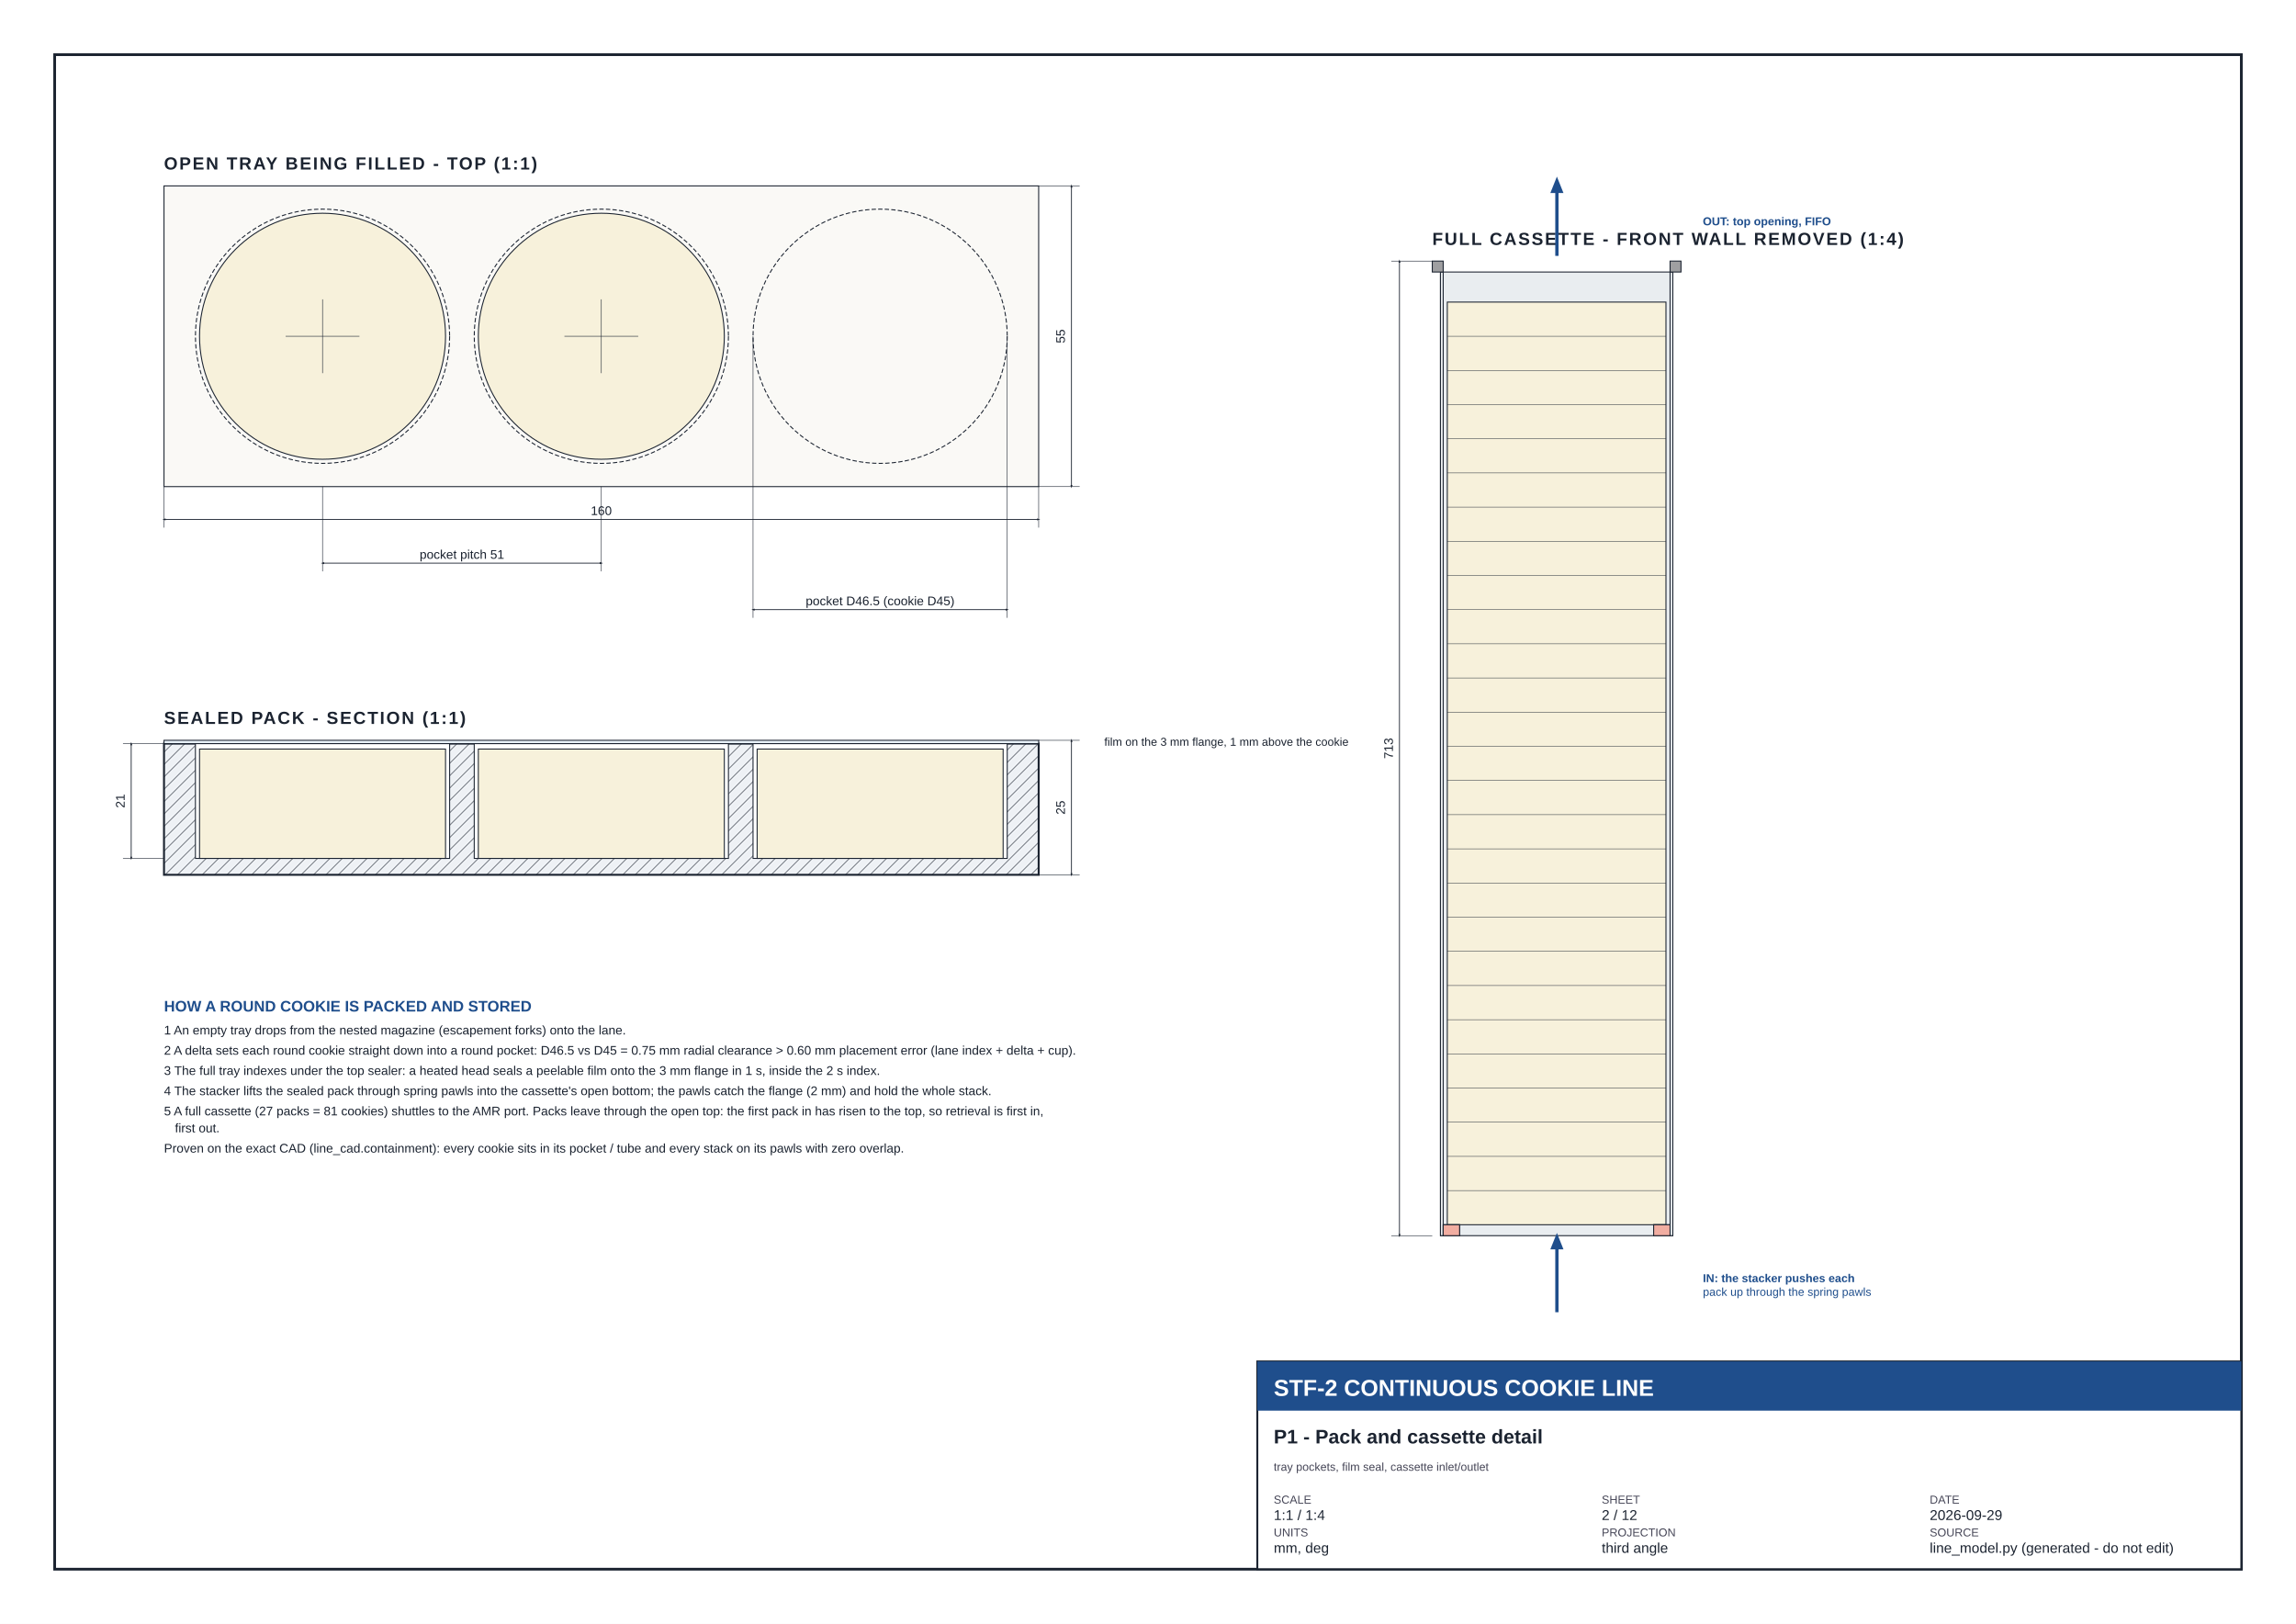
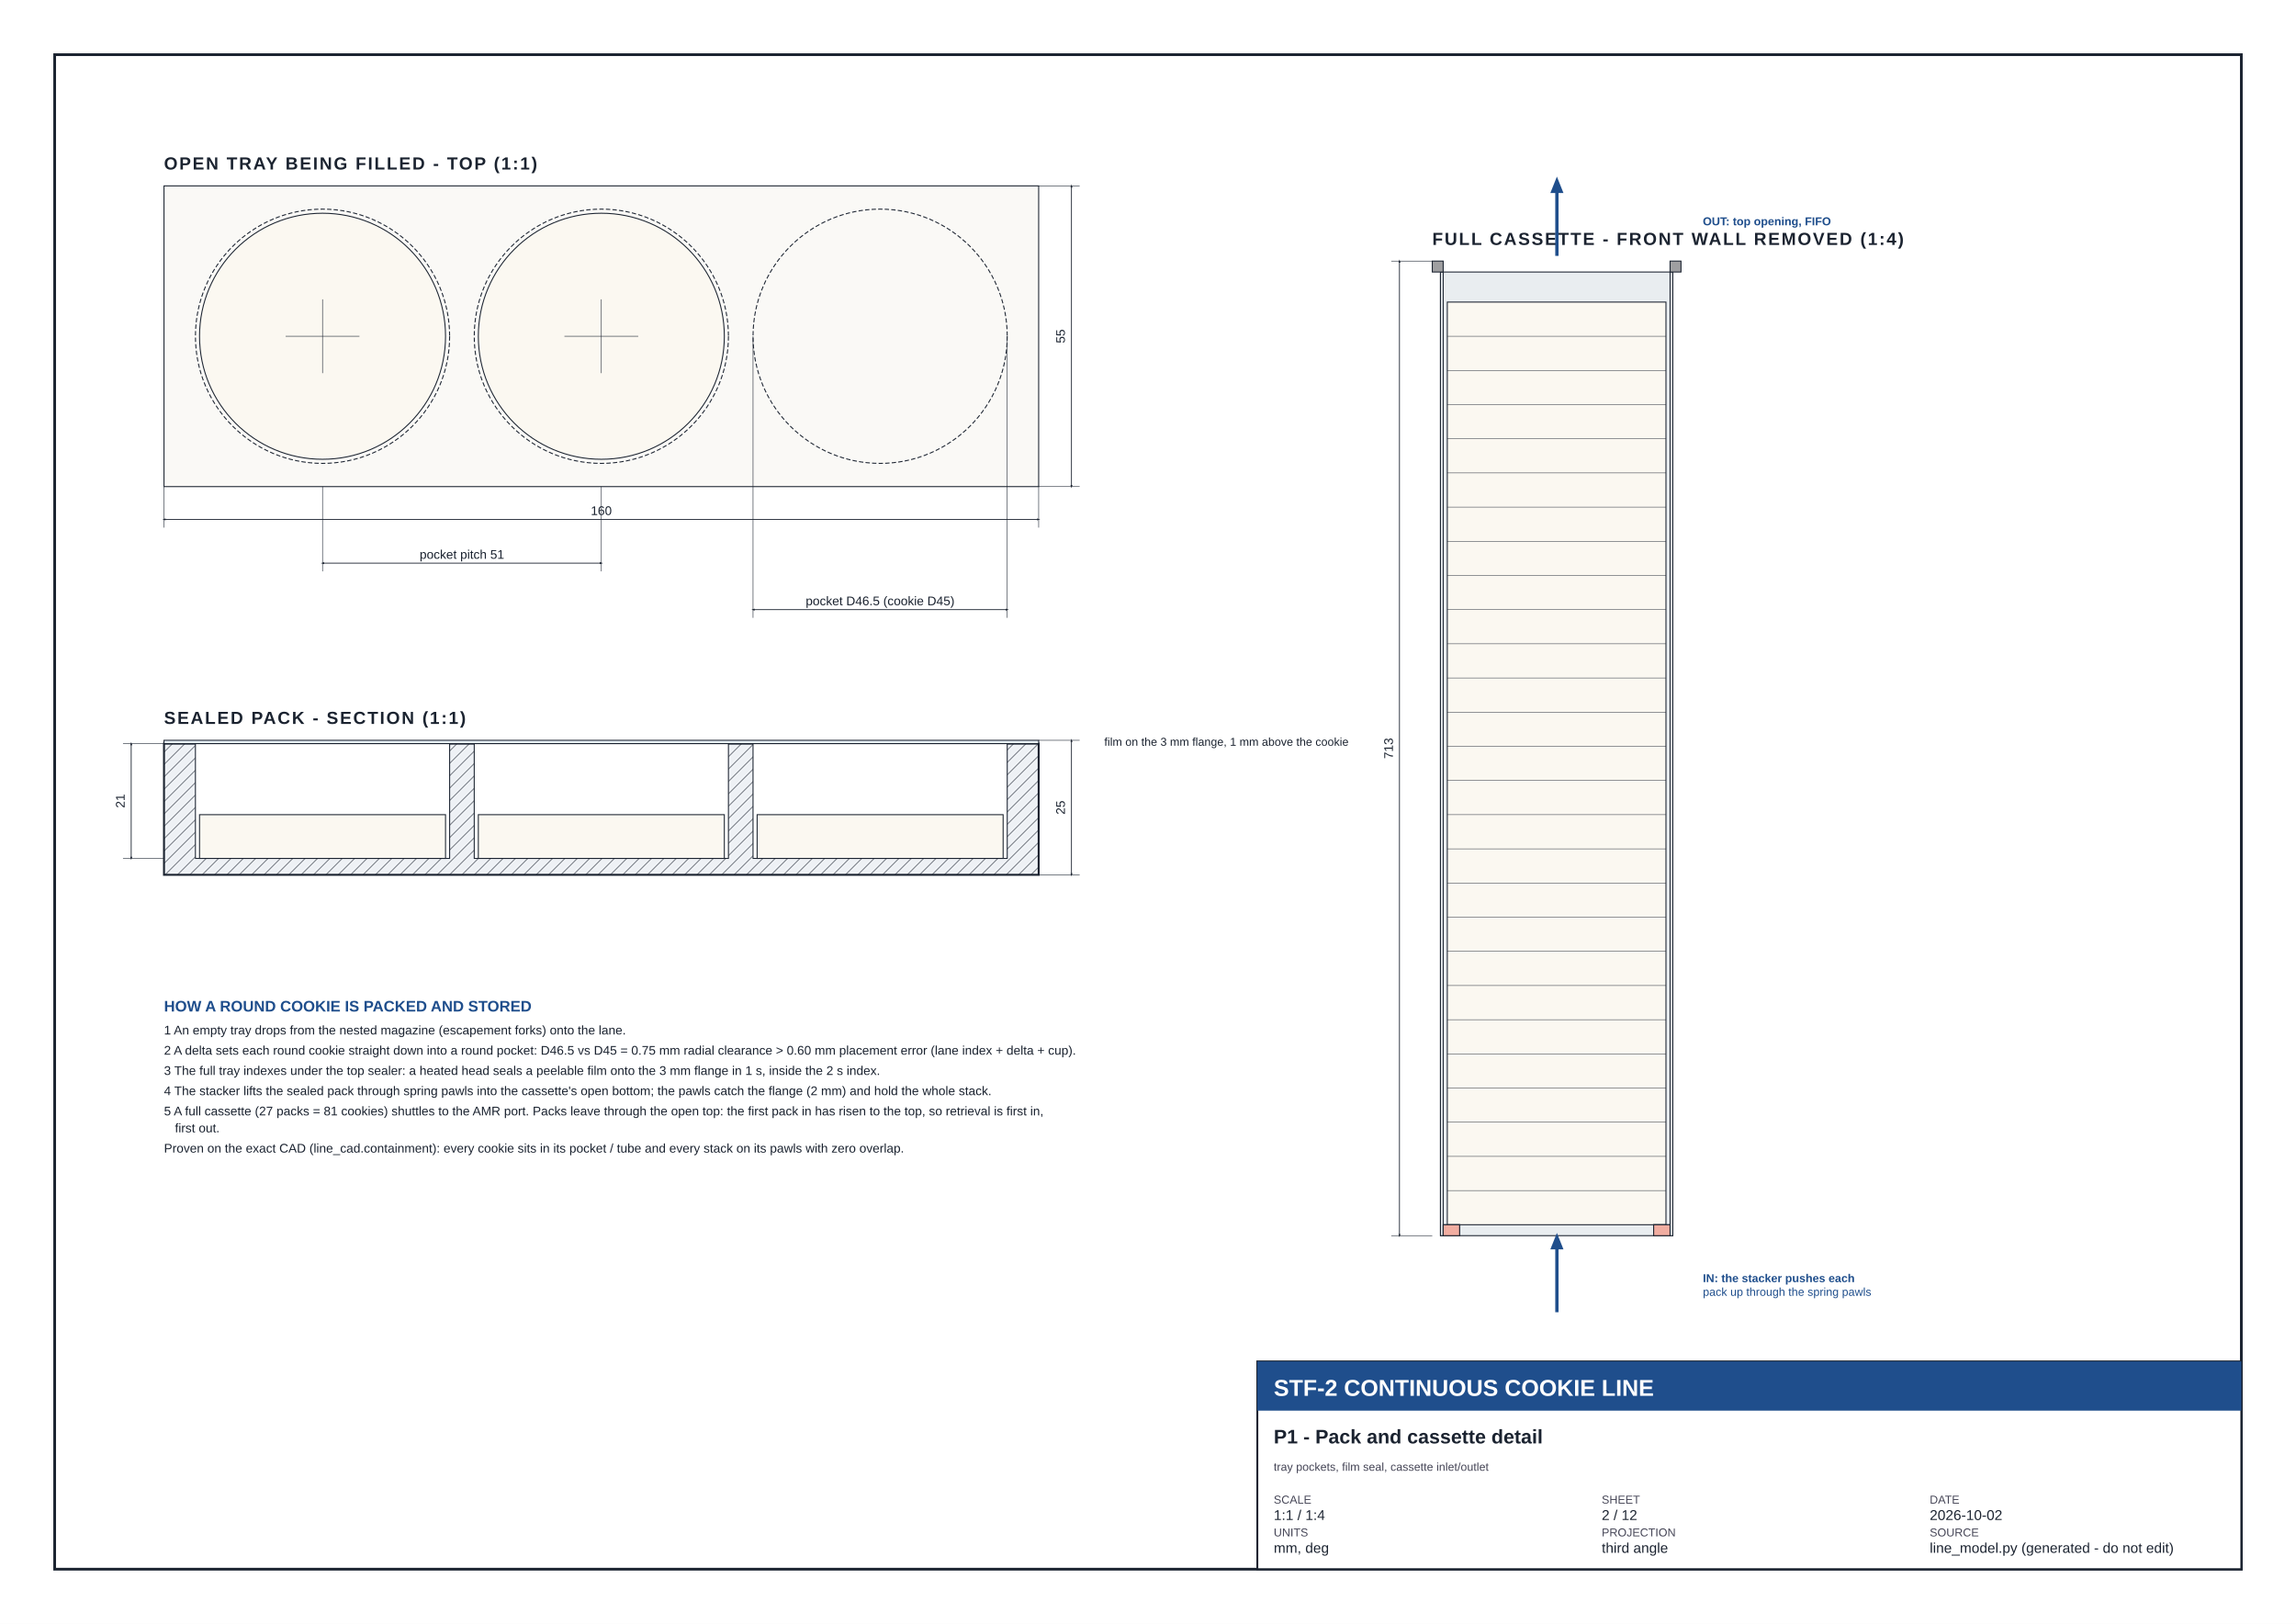
<svg xmlns="http://www.w3.org/2000/svg" width="420mm" height="297mm" viewBox="0 0 420 297">
  <defs>
    <marker id="a" viewBox="0 0 10 10" refX="5" refY="5" markerWidth="4" markerHeight="4" orient="auto-start-reverse">
      <path d="M0,2 L10,5 L0,8 z" fill="#1b2330" />
    </marker>
    <marker id="f" viewBox="0 0 10 10" refX="5" refY="5" markerWidth="5" markerHeight="5" orient="auto">
      <path d="M0,1 L10,5 L0,9 z" fill="#1f4e8c" />
    </marker>
    <pattern id="hatch" width="1.6" height="1.6" patternUnits="userSpaceOnUse" patternTransform="rotate(45)">
      <rect width="1.6" height="1.6" fill="#eef1f5" />
      <line x1="0" y1="0" x2="0" y2="1.6" stroke="#1b2330" stroke-width=".18" />
    </pattern>
  </defs>
  <style>
text{font-family:'Helvetica Neue',Arial,sans-serif;fill:#1b2330}
.vt{font-size:3.2px;font-weight:700;letter-spacing:.3px}
.dt{font-size:2.3px}
.dim{stroke:#1b2330;stroke-width:.15;fill:none}
.ext{stroke:#1b2330;stroke-width:.1}
.tb{font-size:2.6px}.tbh{font-size:4.2px;font-weight:700}.tbs{font-size:2.1px;fill:#445}
.nt{font-size:2.3px}.nh{font-size:2.8px;font-weight:700;fill:#1f4e8c}
.co{font-size:2.1px}.col{stroke:#1f4e8c;stroke-width:.15}
</style>
  <rect width="420" height="297" fill="#ffffff" />
  <rect x="10" y="10" width="400" height="277" fill="none" stroke="#1b2330" stroke-width=".5" />
  <rect x="30.00" y="34.00" width="160.00" height="55.00" fill="#faf9f6" stroke="#1b2330" stroke-width="0.18" />
  <circle cx="59.00" cy="61.50" r="23.25" fill="none" stroke="#1b2330" stroke-width="0.18" stroke-dasharray="0.8 0.4" />
  <circle cx="110.00" cy="61.50" r="23.25" fill="none" stroke="#1b2330" stroke-width="0.18" stroke-dasharray="0.8 0.4" />
  <circle cx="161.00" cy="61.50" r="23.25" fill="none" stroke="#1b2330" stroke-width="0.18" stroke-dasharray="0.8 0.4" />
-   <circle cx="59.00" cy="61.50" r="22.50" fill="#f7f1db" stroke="#1b2330" stroke-width="0.18" />
+   <circle cx="59.00" cy="61.50" r="22.50" fill="#fbf8f1" stroke="#1b2330" stroke-width="0.18" />
  <path d="M52.25,61.50h13.50M59.00,54.75v13.50" stroke="#1b2330" stroke-width="0.1" />
-   <circle cx="110.00" cy="61.50" r="22.50" fill="#f7f1db" stroke="#1b2330" stroke-width="0.18" />
+   <circle cx="110.00" cy="61.50" r="22.50" fill="#fbf8f1" stroke="#1b2330" stroke-width="0.18" />
  <path d="M103.25,61.50h13.50M110.00,54.75v13.50" stroke="#1b2330" stroke-width="0.1" />
  <text x="30.0" y="31.0" class="vt">OPEN TRAY BEING FILLED - TOP (1:1)</text>
  <line x1="30.00" y1="89.00" x2="30.00" y2="96.50" class="ext" />
  <line x1="190.00" y1="89.00" x2="190.00" y2="96.50" class="ext" />
  <line x1="30.00" y1="95.00" x2="190.00" y2="95.00" class="dim" marker-start="url(#a)" marker-end="url(#a)" />
  <text x="110.00" y="94.20" class="dt" text-anchor="middle">160</text>
  <line x1="59.00" y1="89.00" x2="59.00" y2="104.50" class="ext" />
  <line x1="110.00" y1="89.00" x2="110.00" y2="104.50" class="ext" />
  <line x1="59.00" y1="103.00" x2="110.00" y2="103.00" class="dim" marker-start="url(#a)" marker-end="url(#a)" />
  <text x="84.50" y="102.20" class="dt" text-anchor="middle">pocket pitch 51</text>
  <line x1="190.00" y1="89.00" x2="197.50" y2="89.00" class="ext" />
  <line x1="190.00" y1="34.00" x2="197.50" y2="34.00" class="ext" />
  <line x1="196.00" y1="89.00" x2="196.00" y2="34.00" class="dim" marker-start="url(#a)" marker-end="url(#a)" />
  <text x="194.80" y="61.50" class="dt" transform="rotate(-90 194.80 61.50)" text-anchor="middle">55</text>
  <line x1="137.75" y1="61.50" x2="137.75" y2="113.00" class="ext" />
  <line x1="184.25" y1="61.50" x2="184.25" y2="113.00" class="ext" />
  <line x1="137.75" y1="111.50" x2="184.25" y2="111.50" class="dim" marker-start="url(#a)" marker-end="url(#a)" />
  <text x="161.00" y="110.70" class="dt" text-anchor="middle">pocket D46.5 (cookie D45)</text>
  <rect x="30.00" y="136.00" width="160.00" height="24.00" fill="url(#hatch)" stroke="#1b2330" stroke-width="0.36" />
  <rect x="35.75" y="136.00" width="46.50" height="21.00" fill="#ffffff" stroke="#1b2330" stroke-width="0.18" />
  <rect x="86.75" y="136.00" width="46.50" height="21.00" fill="#ffffff" stroke="#1b2330" stroke-width="0.18" />
  <rect x="137.75" y="136.00" width="46.50" height="21.00" fill="#ffffff" stroke="#1b2330" stroke-width="0.18" />
-   <rect x="36.50" y="137.00" width="45.00" height="20.00" fill="#f7f1db" stroke="#1b2330" stroke-width="0.18" />
-   <rect x="87.50" y="137.00" width="45.00" height="20.00" fill="#f7f1db" stroke="#1b2330" stroke-width="0.18" />
-   <rect x="138.50" y="137.00" width="45.00" height="20.00" fill="#f7f1db" stroke="#1b2330" stroke-width="0.18" />
+   <rect x="36.50" y="149.00" width="45.00" height="8.00" fill="#fbf8f1" stroke="#1b2330" stroke-width="0.18" />
+   <rect x="87.50" y="149.00" width="45.00" height="8.00" fill="#fbf8f1" stroke="#1b2330" stroke-width="0.18" />
+   <rect x="138.50" y="149.00" width="45.00" height="8.00" fill="#fbf8f1" stroke="#1b2330" stroke-width="0.18" />
  <rect x="30.00" y="135.40" width="160.00" height="0.60" fill="#e9f2f9" stroke="#1b2330" stroke-width="0.18" />
  <text x="30.0" y="132.4" class="vt">SEALED PACK - SECTION (1:1)</text>
  <line x1="30.00" y1="157.00" x2="22.50" y2="157.00" class="ext" />
  <line x1="30.00" y1="136.00" x2="22.50" y2="136.00" class="ext" />
  <line x1="24.00" y1="157.00" x2="24.00" y2="136.00" class="dim" marker-start="url(#a)" marker-end="url(#a)" />
  <text x="22.80" y="146.50" class="dt" transform="rotate(-90 22.80 146.50)" text-anchor="middle">21</text>
  <line x1="190.00" y1="160.00" x2="197.50" y2="160.00" class="ext" />
  <line x1="190.00" y1="135.40" x2="197.50" y2="135.40" class="ext" />
  <line x1="196.00" y1="160.00" x2="196.00" y2="135.40" class="dim" marker-start="url(#a)" marker-end="url(#a)" />
  <text x="194.80" y="147.70" class="dt" transform="rotate(-90 194.80 147.70)" text-anchor="middle">25</text>
  <text x="202.0" y="136.4" class="co">film on the 3 mm flange, 1 mm above the cookie</text>
  <rect x="263.50" y="49.75" width="42.50" height="176.25" fill="#e9edf0" stroke="#1b2330" stroke-width="0.18" />
-   <rect x="264.75" y="55.25" width="40.00" height="168.75" fill="#f7f1db" stroke="#1b2330" stroke-width="0.18" />
+   <rect x="264.75" y="55.25" width="40.00" height="168.75" fill="#fbf8f1" stroke="#1b2330" stroke-width="0.18" />
  <line x1="264.75" y1="217.75" x2="304.75" y2="217.75" stroke="#1b2330" stroke-width=".08" />
  <line x1="264.75" y1="211.50" x2="304.75" y2="211.50" stroke="#1b2330" stroke-width=".08" />
  <line x1="264.75" y1="205.25" x2="304.75" y2="205.25" stroke="#1b2330" stroke-width=".08" />
  <line x1="264.75" y1="199.00" x2="304.75" y2="199.00" stroke="#1b2330" stroke-width=".08" />
  <line x1="264.75" y1="192.75" x2="304.75" y2="192.75" stroke="#1b2330" stroke-width=".08" />
  <line x1="264.75" y1="186.50" x2="304.75" y2="186.50" stroke="#1b2330" stroke-width=".08" />
  <line x1="264.75" y1="180.25" x2="304.75" y2="180.25" stroke="#1b2330" stroke-width=".08" />
  <line x1="264.75" y1="174.00" x2="304.75" y2="174.00" stroke="#1b2330" stroke-width=".08" />
  <line x1="264.75" y1="167.75" x2="304.75" y2="167.75" stroke="#1b2330" stroke-width=".08" />
  <line x1="264.75" y1="161.50" x2="304.75" y2="161.50" stroke="#1b2330" stroke-width=".08" />
  <line x1="264.75" y1="155.25" x2="304.75" y2="155.25" stroke="#1b2330" stroke-width=".08" />
  <line x1="264.75" y1="149.00" x2="304.75" y2="149.00" stroke="#1b2330" stroke-width=".08" />
  <line x1="264.75" y1="142.75" x2="304.75" y2="142.75" stroke="#1b2330" stroke-width=".08" />
  <line x1="264.75" y1="136.50" x2="304.75" y2="136.50" stroke="#1b2330" stroke-width=".08" />
  <line x1="264.75" y1="130.25" x2="304.75" y2="130.25" stroke="#1b2330" stroke-width=".08" />
  <line x1="264.75" y1="124.00" x2="304.75" y2="124.00" stroke="#1b2330" stroke-width=".08" />
  <line x1="264.75" y1="117.75" x2="304.75" y2="117.75" stroke="#1b2330" stroke-width=".08" />
  <line x1="264.75" y1="111.50" x2="304.75" y2="111.50" stroke="#1b2330" stroke-width=".08" />
  <line x1="264.75" y1="105.25" x2="304.75" y2="105.25" stroke="#1b2330" stroke-width=".08" />
  <line x1="264.75" y1="99.00" x2="304.75" y2="99.00" stroke="#1b2330" stroke-width=".08" />
  <line x1="264.75" y1="92.75" x2="304.75" y2="92.75" stroke="#1b2330" stroke-width=".08" />
  <line x1="264.75" y1="86.50" x2="304.75" y2="86.50" stroke="#1b2330" stroke-width=".08" />
  <line x1="264.75" y1="80.25" x2="304.75" y2="80.25" stroke="#1b2330" stroke-width=".08" />
  <line x1="264.75" y1="74.00" x2="304.75" y2="74.00" stroke="#1b2330" stroke-width=".08" />
  <line x1="264.75" y1="67.75" x2="304.75" y2="67.75" stroke="#1b2330" stroke-width=".08" />
  <line x1="264.75" y1="61.50" x2="304.75" y2="61.50" stroke="#1b2330" stroke-width=".08" />
  <rect x="263.50" y="49.75" width="0.50" height="176.25" fill="#e9edf0" stroke="#1b2330" stroke-width="0.18" />
  <rect x="305.50" y="49.75" width="0.50" height="176.25" fill="#e9edf0" stroke="#1b2330" stroke-width="0.18" />
  <rect x="264.00" y="224.00" width="3.00" height="2.00" fill="#f1ada1" stroke="#1b2330" stroke-width="0.18" />
  <rect x="302.50" y="224.00" width="3.00" height="2.00" fill="#f1ada1" stroke="#1b2330" stroke-width="0.18" />
  <rect x="264.00" y="224.00" width="3.00" height="2.00" fill="#f1ada1" stroke="#1b2330" stroke-width="0.18" />
  <rect x="302.50" y="224.00" width="3.00" height="2.00" fill="#f1ada1" stroke="#1b2330" stroke-width="0.18" />
  <rect x="262.00" y="47.75" width="2.00" height="2.00" fill="#9f9fa1" stroke="#1b2330" stroke-width="0.18" />
  <rect x="305.50" y="47.75" width="2.00" height="2.00" fill="#9f9fa1" stroke="#1b2330" stroke-width="0.18" />
  <text x="262.0" y="44.8" class="vt">FULL CASSETTE - FRONT WALL REMOVED (1:4)</text>
  <line x1="262.00" y1="226.00" x2="254.50" y2="226.00" class="ext" />
  <line x1="262.00" y1="47.75" x2="254.50" y2="47.75" class="ext" />
  <line x1="256.00" y1="226.00" x2="256.00" y2="47.75" class="dim" marker-start="url(#a)" marker-end="url(#a)" />
  <text x="254.80" y="136.88" class="dt" transform="rotate(-90 254.80 136.88)" text-anchor="middle">713</text>
  <line x1="284.8" y1="240.0" x2="284.8" y2="227.0" stroke="#1f4e8c" stroke-width=".6" marker-end="url(#f)" />
  <text x="311.5" y="234.5" class="co" style="fill:#1f4e8c;font-weight:700">IN: the stacker pushes each</text>
  <line x1="284.8" y1="46.8" x2="284.8" y2="33.8" stroke="#1f4e8c" stroke-width=".6" marker-end="url(#f)" />
  <text x="311.5" y="41.2" class="co" style="fill:#1f4e8c;font-weight:700">OUT: top opening, FIFO</text>
  <text x="311.5" y="237.0" class="co" style="fill:#1f4e8c">pack up through the spring pawls</text>
  <text x="30" y="185" class="nh">HOW A ROUND COOKIE IS PACKED AND STORED</text>
  <text x="30" y="189.2" class="nt">1 An empty tray drops from the nested magazine (escapement forks) onto the lane.</text>
  <text x="30" y="192.9" class="nt">2 A delta sets each round cookie straight down into a round pocket: D46.5 vs D45 = 0.75 mm radial clearance &gt; 0.60 mm placement error (lane index + delta + cup).</text>
  <text x="30" y="196.6" class="nt">3 The full tray indexes under the top sealer: a heated head seals a peelable film onto the 3 mm flange in 1 s, inside the 2 s index.</text>
  <text x="30" y="200.3" class="nt">4 The stacker lifts the sealed pack through spring pawls into the cassette's open bottom; the pawls catch the flange (2 mm) and hold the whole stack.</text>
  <text x="30" y="204.0" class="nt">5 A full cassette (27 packs = 81 cookies) shuttles to the AMR port. Packs leave through the open top: the first pack in has risen to the top, so retrieval is first in,</text>
  <text x="32" y="207.1" class="nt">first out.</text>
  <text x="30" y="210.8" class="nt">Proven on the exact CAD (line_cad.containment): every cookie sits in its pocket / tube and every stack on its pawls with zero overlap.</text>
  <rect x="230" y="249" width="180" height="38" fill="#fff" stroke="#1b2330" stroke-width=".35" />
  <rect x="230" y="249" width="180" height="9" fill="#1f4e8c" />
  <text x="233" y="255.3" class="tbh" style="fill:#fff">STF-2 CONTINUOUS COOKIE LINE</text>
  <text x="233" y="264" class="tbh" style="font-size:3.6px">P1 - Pack and cassette detail</text>
  <text x="233" y="269" class="tbs">tray pockets, film seal, cassette inlet/outlet</text>
  <text x="233" y="275" class="tbs">SCALE</text>
  <text x="233" y="278" class="tb">1:1 / 1:4</text>
  <text x="293" y="275" class="tbs">SHEET</text>
  <text x="293" y="278" class="tb">2 / 12</text>
  <text x="353" y="275" class="tbs">DATE</text>
-   <text x="353" y="278" class="tb">2026-09-29</text>
+   <text x="353" y="278" class="tb">2026-10-02</text>
  <text x="233" y="281" class="tbs">UNITS</text>
  <text x="233" y="284" class="tb">mm, deg</text>
  <text x="293" y="281" class="tbs">PROJECTION</text>
  <text x="293" y="284" class="tb">third angle</text>
  <text x="353" y="281" class="tbs">SOURCE</text>
  <text x="353" y="284" class="tb">line_model.py (generated - do not edit)</text>
</svg>
